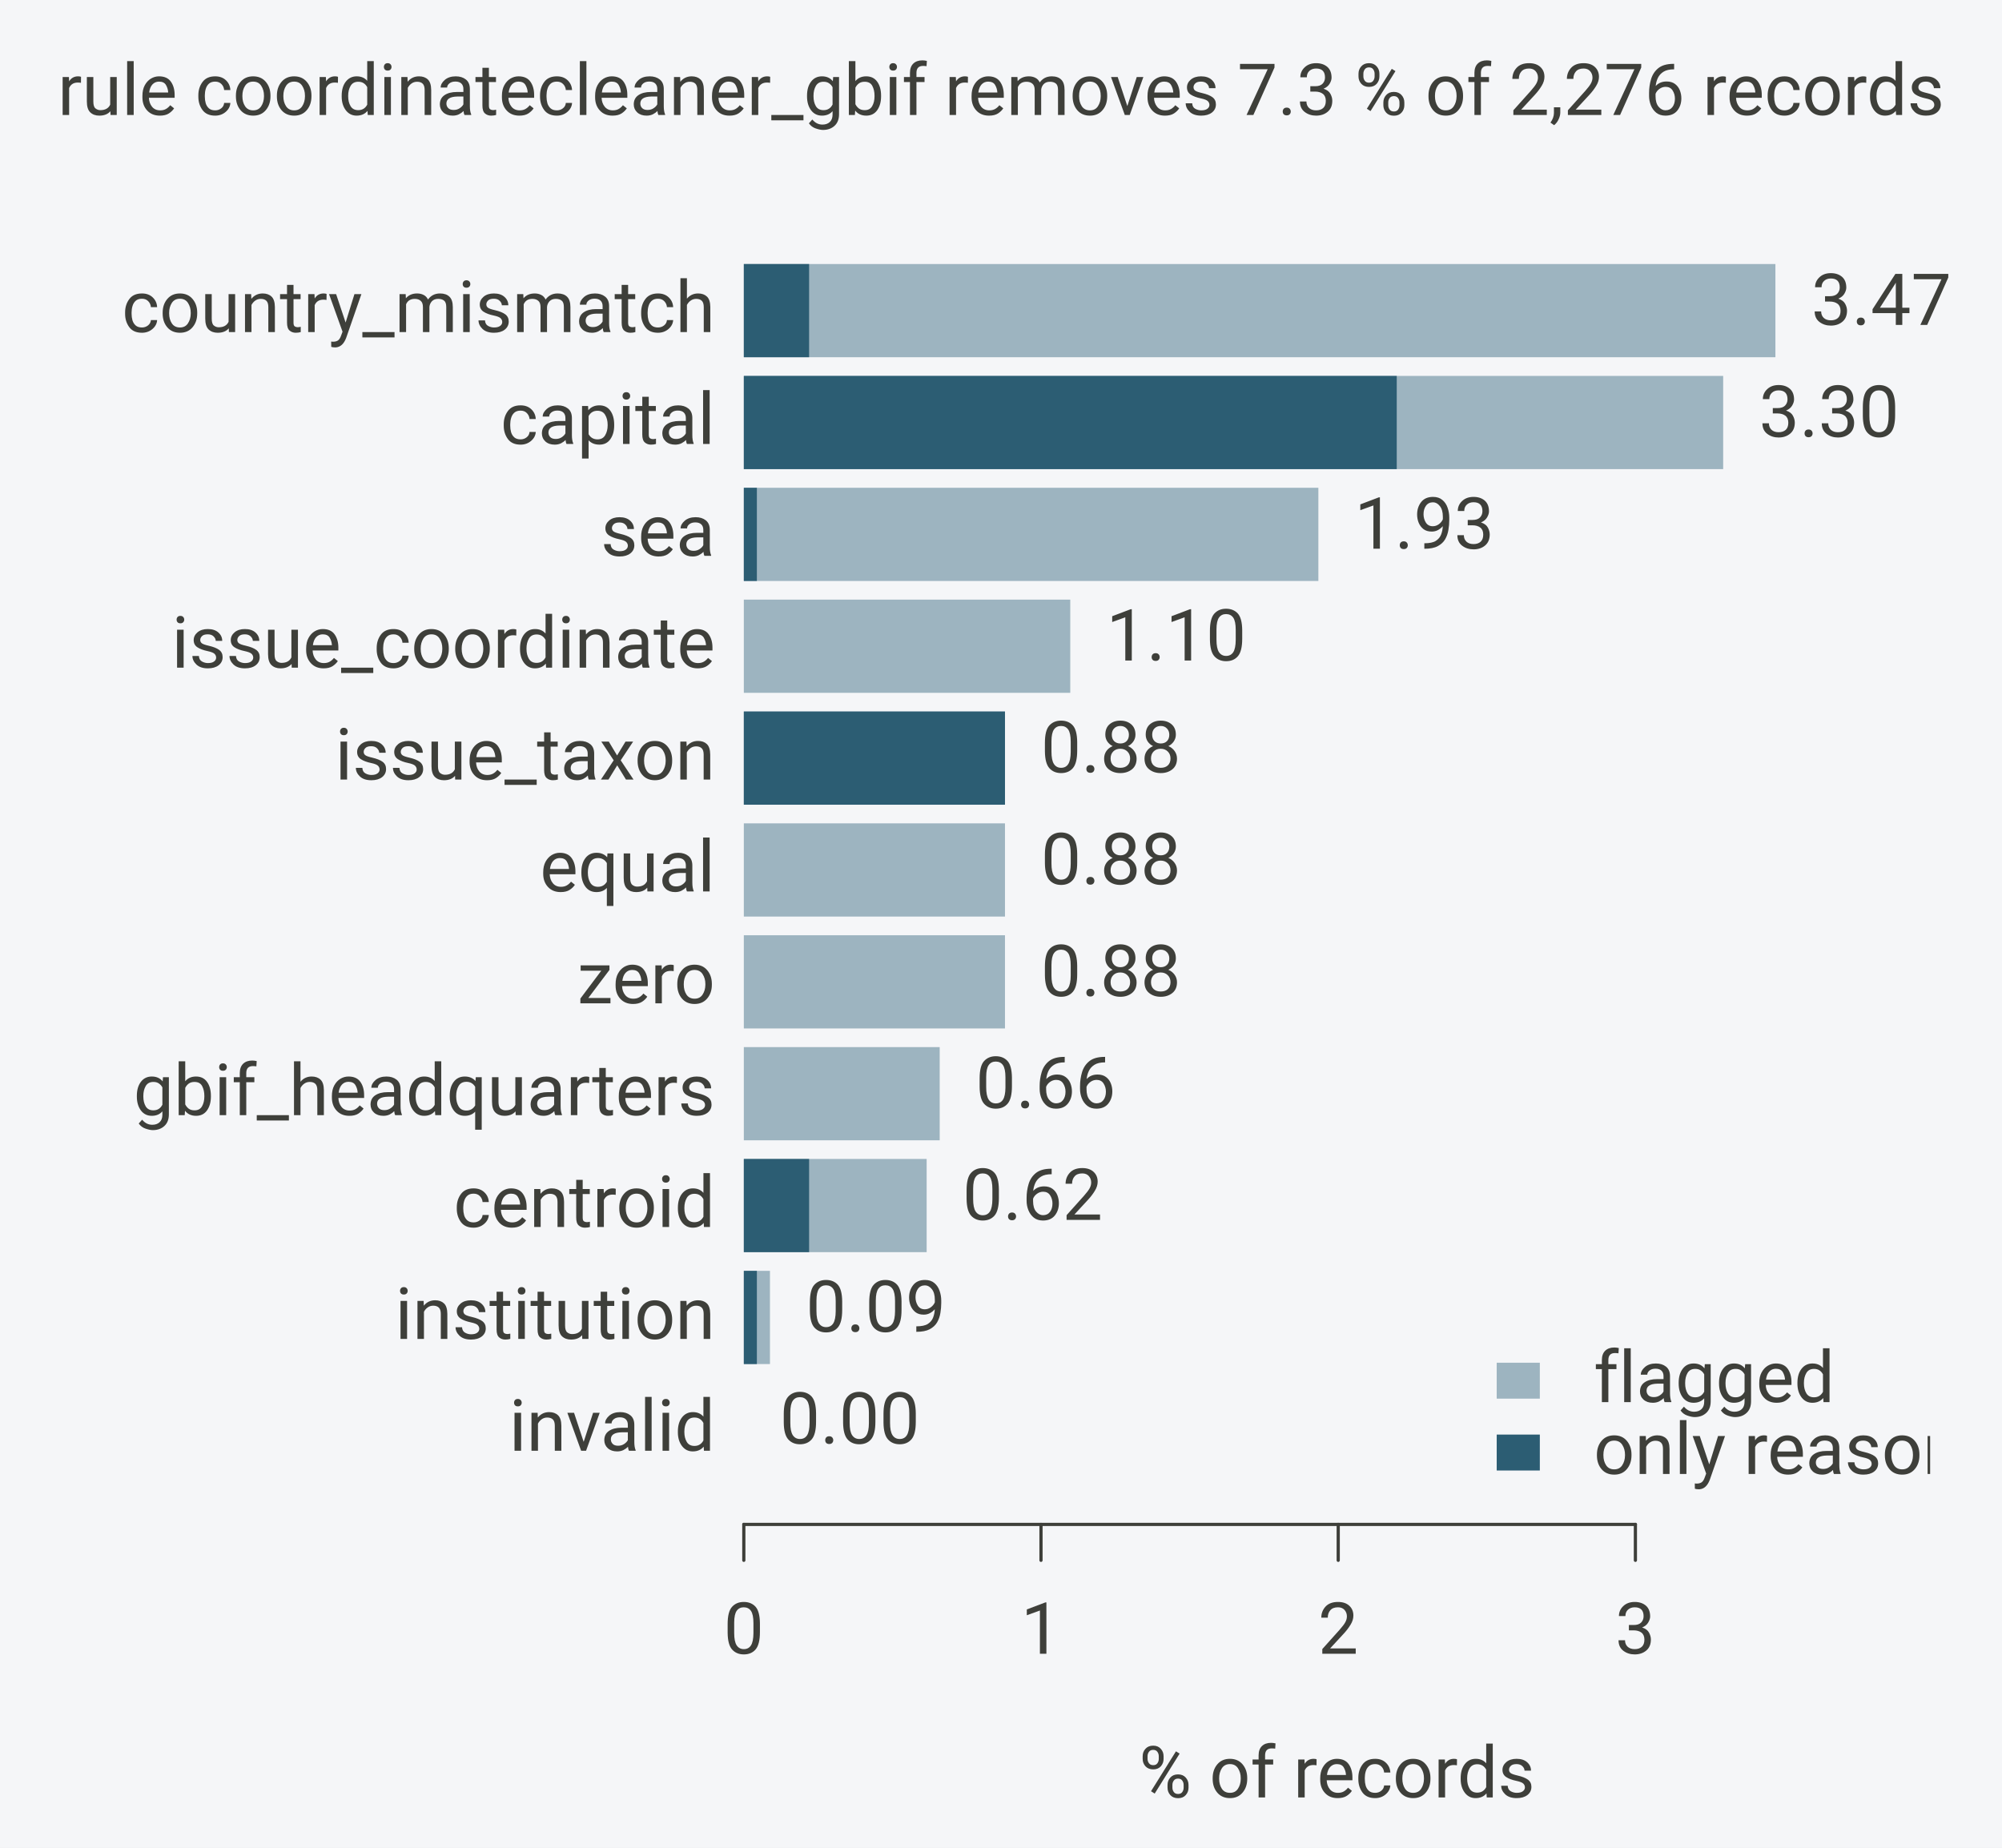
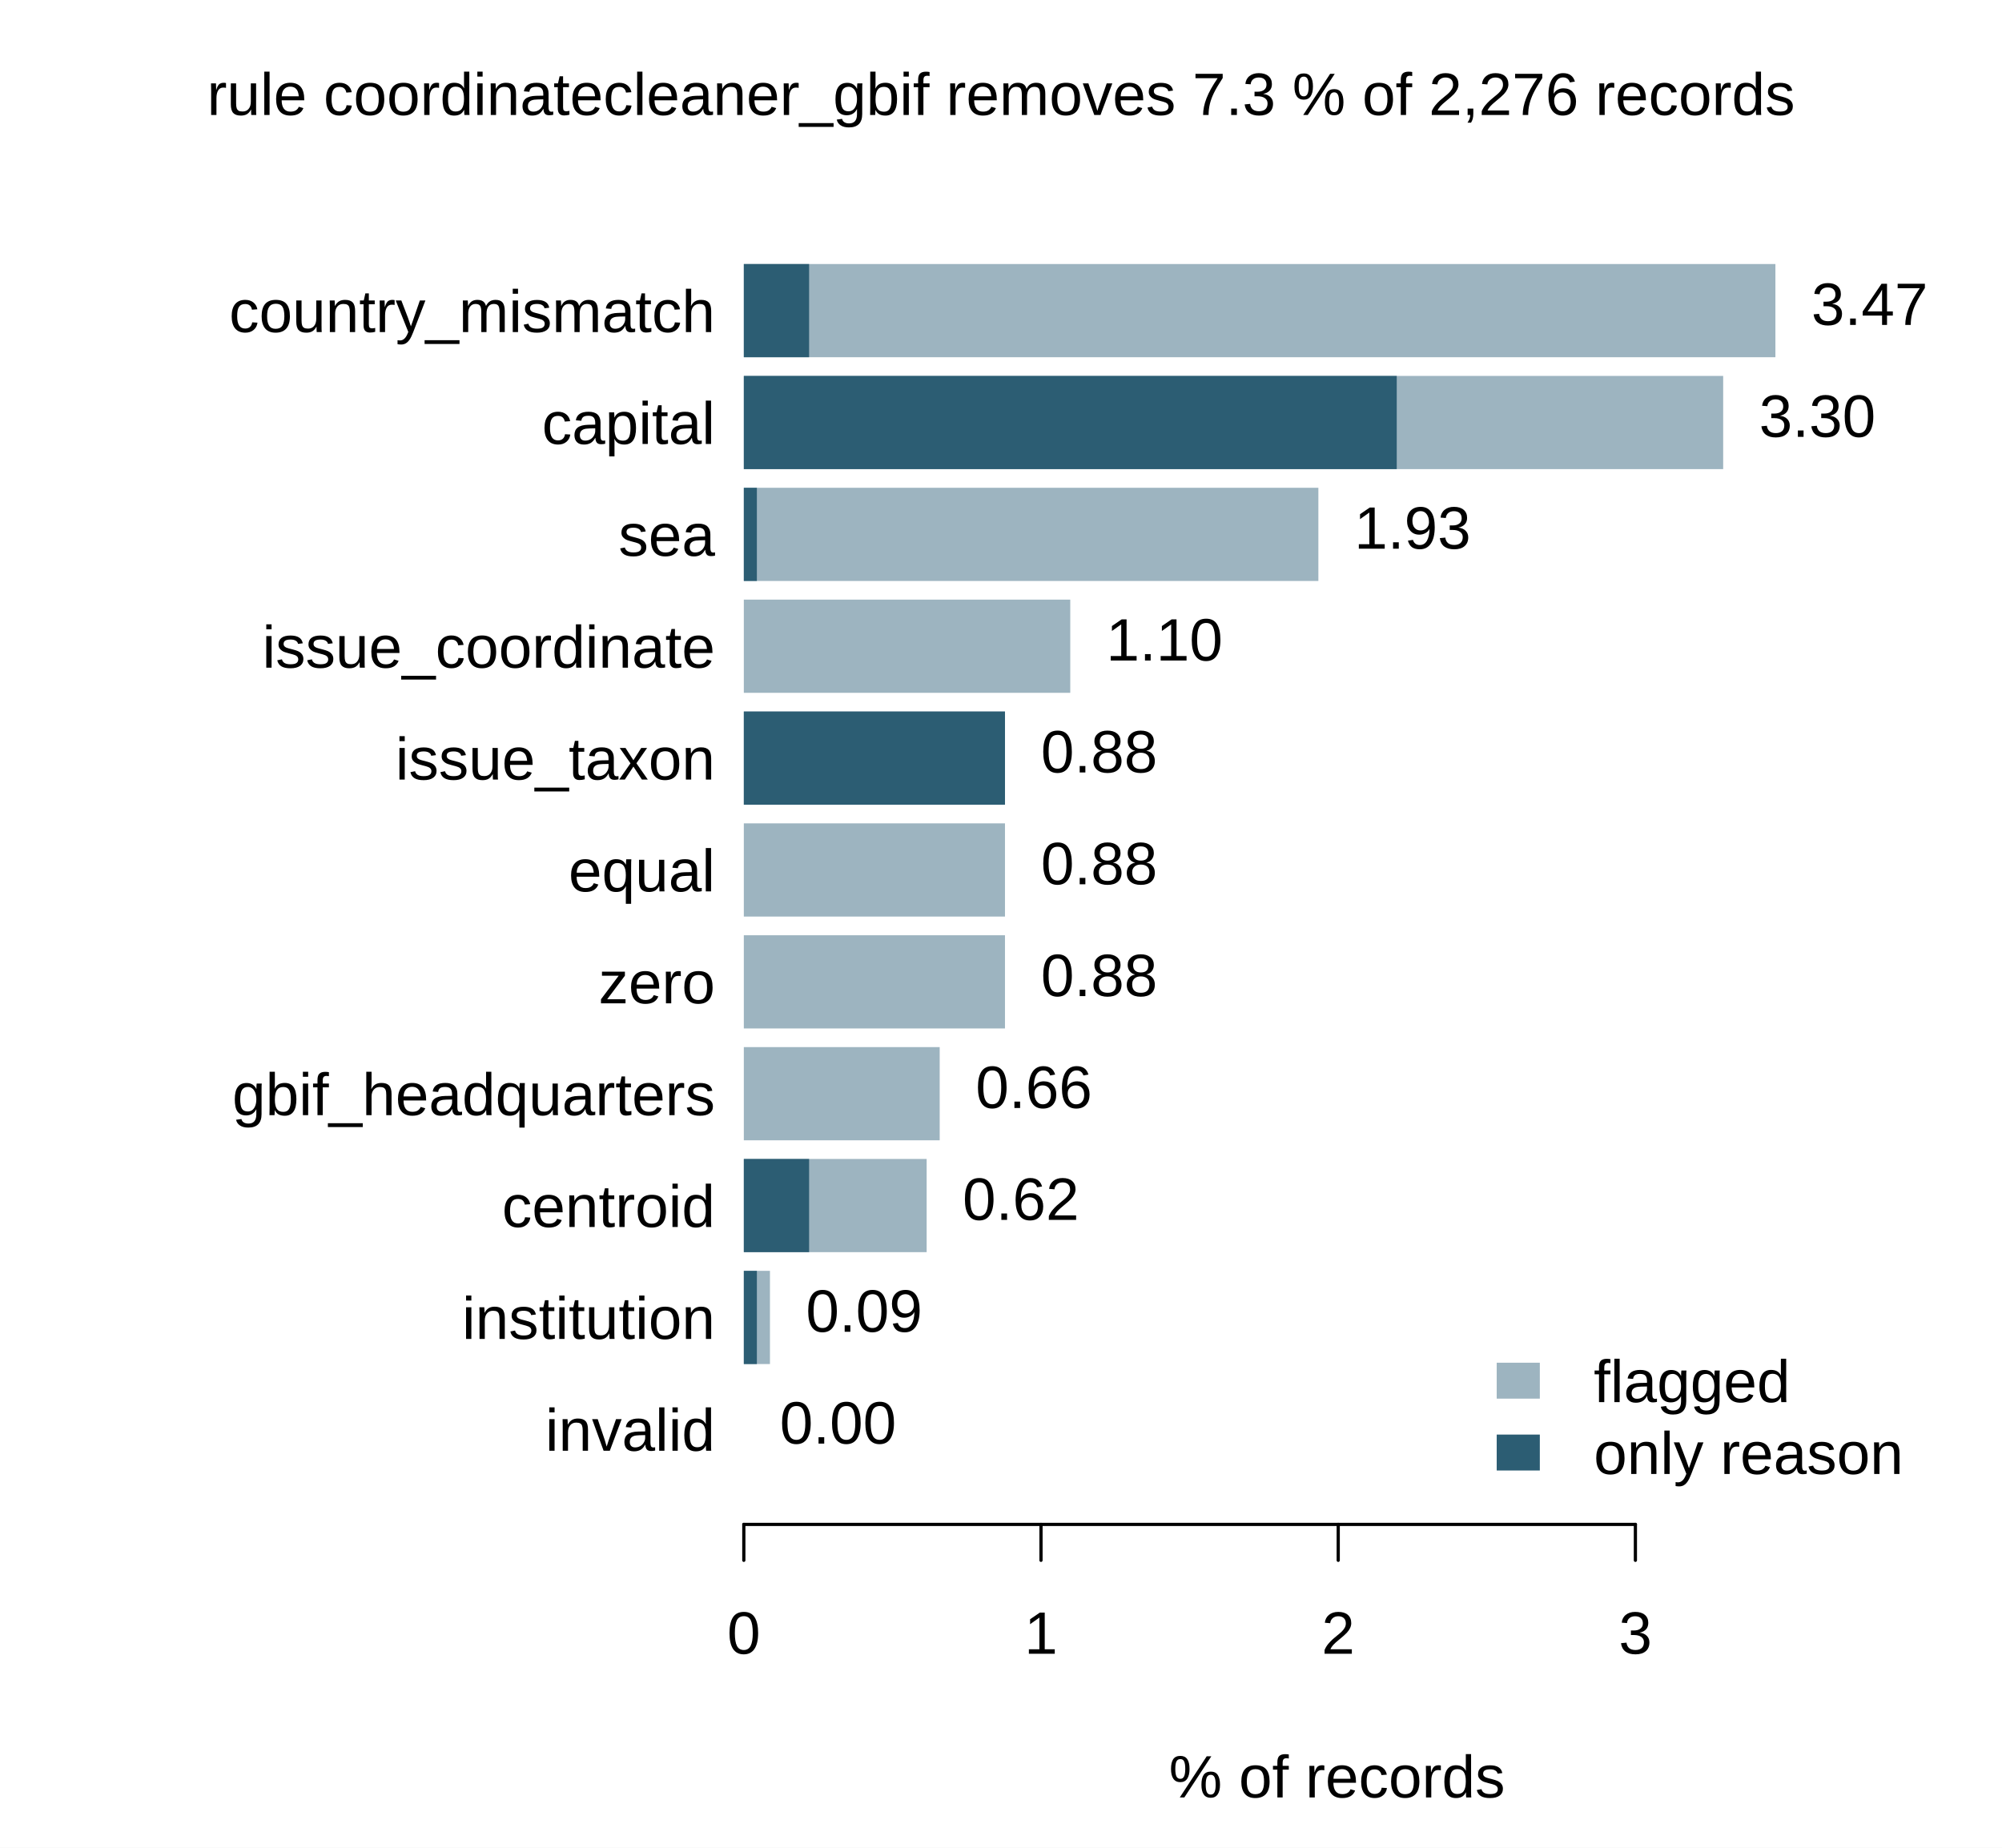
<svg xmlns="http://www.w3.org/2000/svg" width="468.00pt" height="432.00pt" viewBox="0 0 468.00 432.00">
  <g class="svglite">
    <defs>
      <style type="text/css">
-     /* theme-aware-processed */
-     .svglite line, .svglite polyline, .svglite polygon, .svglite path, .svglite circle {
+     .svglite line, .svglite polyline, .svglite polygon, .svglite path, .svglite rect, .svglite circle {
      fill: none;
-       stroke: #3E3F3A;
-       stroke-linecap: round;
-       stroke-linejoin: round;
-       stroke-miterlimit: 10.00;
-     }
-     .svglite &gt; g &gt; rect {
-       fill: none;
-       stroke: #3E3F3A;
+       stroke: #000000;
      stroke-linecap: round;
      stroke-linejoin: round;
      stroke-miterlimit: 10.00;
    }
    .svglite text {
      white-space: pre;
-       fill: #3E3F3A;
    }
    .svglite g.glyphgroup path {
      fill: inherit;
      stroke: none;
    }
  </style>
    </defs>
-     <rect class="svg-bg" width="100%" height="100%" style="stroke: none; fill: #F5F6F8;" />
+     <rect width="100%" height="100%" style="stroke: none; fill: #FFFFFF;" />
    <defs>
      <clipPath id="cpMC4wMHw0NjguMDB8MC4wMHw0MzIuMDA=">
        <rect x="0.00" y="0.00" width="468.00" height="432.00" />
      </clipPath>
    </defs>
    <g clip-path="url(#cpMC4wMHw0NjguMDB8MC4wMHw0MzIuMDA=)">
      <rect x="173.88" y="323.27" width="0.00" height="21.79" style="stroke-width: 0.75; stroke: none; fill: #9DB4C0;" />
      <rect x="173.88" y="297.12" width="6.11" height="21.79" style="stroke-width: 0.75; stroke: none; fill: #9DB4C0;" />
      <rect x="173.88" y="270.96" width="42.74" height="21.79" style="stroke-width: 0.75; stroke: none; fill: #9DB4C0;" />
      <rect x="173.88" y="244.81" width="45.79" height="21.79" style="stroke-width: 0.75; stroke: none; fill: #9DB4C0;" />
      <rect x="173.88" y="218.66" width="61.05" height="21.79" style="stroke-width: 0.75; stroke: none; fill: #9DB4C0;" />
      <rect x="173.88" y="192.50" width="61.05" height="21.79" style="stroke-width: 0.75; stroke: none; fill: #9DB4C0;" />
      <rect x="173.88" y="166.35" width="61.05" height="21.79" style="stroke-width: 0.75; stroke: none; fill: #9DB4C0;" />
      <rect x="173.88" y="140.19" width="76.31" height="21.79" style="stroke-width: 0.75; stroke: none; fill: #9DB4C0;" />
      <rect x="173.88" y="114.04" width="134.31" height="21.79" style="stroke-width: 0.75; stroke: none; fill: #9DB4C0;" />
      <rect x="173.88" y="87.89" width="228.94" height="21.79" style="stroke-width: 0.75; stroke: none; fill: #9DB4C0;" />
      <rect x="173.88" y="61.73" width="241.15" height="21.79" style="stroke-width: 0.75; stroke: none; fill: #9DB4C0;" />
-       <text x="312.54" y="420.24" text-anchor="middle" style="font-size: 1.4em; font-family: &quot;Roboto&quot;, -apple-system, BlinkMacSystemFont, &quot;Segoe UI&quot;, system-ui, sans-serif;">% of records</text>
+       <text x="312.54" y="420.24" text-anchor="middle" style="font-size: 14.00px; font-family: &quot;Arial&quot;;" textLength="78.56px" lengthAdjust="spacingAndGlyphs">% of records</text>
      <line x1="173.88" y1="356.40" x2="382.30" y2="356.40" style="stroke-width: 0.75;" />
      <line x1="173.88" y1="356.40" x2="173.88" y2="364.80" style="stroke-width: 0.75;" />
      <line x1="243.35" y1="356.40" x2="243.35" y2="364.80" style="stroke-width: 0.75;" />
      <line x1="312.83" y1="356.40" x2="312.83" y2="364.80" style="stroke-width: 0.75;" />
      <line x1="382.30" y1="356.40" x2="382.30" y2="364.80" style="stroke-width: 0.75;" />
-       <text x="173.88" y="386.64" text-anchor="middle" style="font-size: 1.4em; font-family: &quot;Roboto&quot;, -apple-system, BlinkMacSystemFont, &quot;Segoe UI&quot;, system-ui, sans-serif;">0</text>
-       <text x="243.35" y="386.64" text-anchor="middle" style="font-size: 1.4em; font-family: &quot;Roboto&quot;, -apple-system, BlinkMacSystemFont, &quot;Segoe UI&quot;, system-ui, sans-serif;">1</text>
-       <text x="312.83" y="386.64" text-anchor="middle" style="font-size: 1.4em; font-family: &quot;Roboto&quot;, -apple-system, BlinkMacSystemFont, &quot;Segoe UI&quot;, system-ui, sans-serif;">2</text>
-       <text x="382.30" y="386.64" text-anchor="middle" style="font-size: 1.4em; font-family: &quot;Roboto&quot;, -apple-system, BlinkMacSystemFont, &quot;Segoe UI&quot;, system-ui, sans-serif;">3</text>
+       <text x="173.88" y="386.64" text-anchor="middle" style="font-size: 14.00px; font-family: &quot;Arial&quot;;" textLength="7.78px" lengthAdjust="spacingAndGlyphs">0</text>
+       <text x="243.35" y="386.64" text-anchor="middle" style="font-size: 14.00px; font-family: &quot;Arial&quot;;" textLength="7.78px" lengthAdjust="spacingAndGlyphs">1</text>
+       <text x="312.83" y="386.64" text-anchor="middle" style="font-size: 14.00px; font-family: &quot;Arial&quot;;" textLength="7.78px" lengthAdjust="spacingAndGlyphs">2</text>
+       <text x="382.30" y="386.64" text-anchor="middle" style="font-size: 14.00px; font-family: &quot;Arial&quot;;" textLength="7.78px" lengthAdjust="spacingAndGlyphs">3</text>
      <rect x="173.88" y="323.27" width="0.00" height="21.79" style="stroke-width: 0.75; stroke: none; fill: #2C5D73;" />
      <rect x="173.88" y="297.12" width="3.05" height="21.79" style="stroke-width: 0.75; stroke: none; fill: #2C5D73;" />
      <rect x="173.88" y="270.96" width="15.26" height="21.79" style="stroke-width: 0.75; stroke: none; fill: #2C5D73;" />
      <rect x="173.88" y="244.81" width="0.00" height="21.79" style="stroke-width: 0.75; stroke: none; fill: #2C5D73;" />
      <rect x="173.88" y="218.66" width="0.00" height="21.79" style="stroke-width: 0.75; stroke: none; fill: #2C5D73;" />
      <rect x="173.88" y="192.50" width="0.00" height="21.79" style="stroke-width: 0.75; stroke: none; fill: #2C5D73;" />
      <rect x="173.88" y="166.35" width="61.05" height="21.79" style="stroke-width: 0.75; stroke: none; fill: #2C5D73;" />
      <rect x="173.88" y="140.19" width="0.00" height="21.79" style="stroke-width: 0.75; stroke: none; fill: #2C5D73;" />
      <rect x="173.88" y="114.04" width="3.05" height="21.79" style="stroke-width: 0.75; stroke: none; fill: #2C5D73;" />
      <rect x="173.88" y="87.89" width="152.63" height="21.79" style="stroke-width: 0.75; stroke: none; fill: #2C5D73;" />
      <rect x="173.88" y="61.73" width="15.26" height="21.79" style="stroke-width: 0.75; stroke: none; fill: #2C5D73;" />
-       <text x="167.16" y="339.18" text-anchor="end" style="font-size: 1.4em; font-family: &quot;Roboto&quot;, -apple-system, BlinkMacSystemFont, &quot;Segoe UI&quot;, system-ui, sans-serif;">invalid</text>
-       <text x="167.16" y="313.03" text-anchor="end" style="font-size: 1.4em; font-family: &quot;Roboto&quot;, -apple-system, BlinkMacSystemFont, &quot;Segoe UI&quot;, system-ui, sans-serif;">institution</text>
-       <text x="167.16" y="286.87" text-anchor="end" style="font-size: 1.4em; font-family: &quot;Roboto&quot;, -apple-system, BlinkMacSystemFont, &quot;Segoe UI&quot;, system-ui, sans-serif;">centroid</text>
-       <text x="167.16" y="260.72" text-anchor="end" style="font-size: 1.4em; font-family: &quot;Roboto&quot;, -apple-system, BlinkMacSystemFont, &quot;Segoe UI&quot;, system-ui, sans-serif;">gbif_headquarters</text>
-       <text x="167.16" y="234.57" text-anchor="end" style="font-size: 1.4em; font-family: &quot;Roboto&quot;, -apple-system, BlinkMacSystemFont, &quot;Segoe UI&quot;, system-ui, sans-serif;">zero</text>
-       <text x="167.16" y="208.41" text-anchor="end" style="font-size: 1.4em; font-family: &quot;Roboto&quot;, -apple-system, BlinkMacSystemFont, &quot;Segoe UI&quot;, system-ui, sans-serif;">equal</text>
-       <text x="167.16" y="182.26" text-anchor="end" style="font-size: 1.4em; font-family: &quot;Roboto&quot;, -apple-system, BlinkMacSystemFont, &quot;Segoe UI&quot;, system-ui, sans-serif;">issue_taxon</text>
-       <text x="167.16" y="156.10" text-anchor="end" style="font-size: 1.4em; font-family: &quot;Roboto&quot;, -apple-system, BlinkMacSystemFont, &quot;Segoe UI&quot;, system-ui, sans-serif;">issue_coordinate</text>
-       <text x="167.16" y="129.95" text-anchor="end" style="font-size: 1.4em; font-family: &quot;Roboto&quot;, -apple-system, BlinkMacSystemFont, &quot;Segoe UI&quot;, system-ui, sans-serif;">sea</text>
-       <text x="167.16" y="103.80" text-anchor="end" style="font-size: 1.4em; font-family: &quot;Roboto&quot;, -apple-system, BlinkMacSystemFont, &quot;Segoe UI&quot;, system-ui, sans-serif;">capital</text>
-       <text x="167.16" y="77.64" text-anchor="end" style="font-size: 1.4em; font-family: &quot;Roboto&quot;, -apple-system, BlinkMacSystemFont, &quot;Segoe UI&quot;, system-ui, sans-serif;">country_mismatch</text>
-       <text x="182.28" y="337.51" style="font-size: 1.4em; font-family: &quot;Roboto&quot;, -apple-system, BlinkMacSystemFont, &quot;Segoe UI&quot;, system-ui, sans-serif;">0.00</text>
-       <text x="188.39" y="311.36" style="font-size: 1.4em; font-family: &quot;Roboto&quot;, -apple-system, BlinkMacSystemFont, &quot;Segoe UI&quot;, system-ui, sans-serif;">0.09</text>
-       <text x="225.02" y="285.20" style="font-size: 1.4em; font-family: &quot;Roboto&quot;, -apple-system, BlinkMacSystemFont, &quot;Segoe UI&quot;, system-ui, sans-serif;">0.62</text>
-       <text x="228.07" y="259.05" style="font-size: 1.4em; font-family: &quot;Roboto&quot;, -apple-system, BlinkMacSystemFont, &quot;Segoe UI&quot;, system-ui, sans-serif;">0.66</text>
-       <text x="243.33" y="232.89" style="font-size: 1.4em; font-family: &quot;Roboto&quot;, -apple-system, BlinkMacSystemFont, &quot;Segoe UI&quot;, system-ui, sans-serif;">0.88</text>
-       <text x="243.33" y="206.74" style="font-size: 1.4em; font-family: &quot;Roboto&quot;, -apple-system, BlinkMacSystemFont, &quot;Segoe UI&quot;, system-ui, sans-serif;">0.88</text>
-       <text x="243.33" y="180.59" style="font-size: 1.4em; font-family: &quot;Roboto&quot;, -apple-system, BlinkMacSystemFont, &quot;Segoe UI&quot;, system-ui, sans-serif;">0.88</text>
-       <text x="258.59" y="154.43" style="font-size: 1.4em; font-family: &quot;Roboto&quot;, -apple-system, BlinkMacSystemFont, &quot;Segoe UI&quot;, system-ui, sans-serif;">1.10</text>
-       <text x="316.59" y="128.28" style="font-size: 1.4em; font-family: &quot;Roboto&quot;, -apple-system, BlinkMacSystemFont, &quot;Segoe UI&quot;, system-ui, sans-serif;">1.93</text>
-       <text x="411.22" y="102.13" style="font-size: 1.4em; font-family: &quot;Roboto&quot;, -apple-system, BlinkMacSystemFont, &quot;Segoe UI&quot;, system-ui, sans-serif;">3.30</text>
-       <text x="423.43" y="75.97" style="font-size: 1.4em; font-family: &quot;Roboto&quot;, -apple-system, BlinkMacSystemFont, &quot;Segoe UI&quot;, system-ui, sans-serif;">3.47</text>
-       <text x="234.00" y="26.88" text-anchor="middle" style="font-size: 1.4em; font-family: &quot;Roboto&quot;, -apple-system, BlinkMacSystemFont, &quot;Segoe UI&quot;, system-ui, sans-serif;">rule coordinatecleaner_gbif removes 7.3 % of 2,276 records</text>
+       <text x="167.16" y="339.18" text-anchor="end" style="font-size: 14.00px; font-family: &quot;Arial&quot;;" textLength="39.67px" lengthAdjust="spacingAndGlyphs">invalid</text>
+       <text x="167.16" y="313.03" text-anchor="end" style="font-size: 14.00px; font-family: &quot;Arial&quot;;" textLength="59.12px" lengthAdjust="spacingAndGlyphs">institution</text>
+       <text x="167.16" y="286.87" text-anchor="end" style="font-size: 14.00px; font-family: &quot;Arial&quot;;" textLength="49.78px" lengthAdjust="spacingAndGlyphs">centroid</text>
+       <text x="167.16" y="260.72" text-anchor="end" style="font-size: 14.00px; font-family: &quot;Arial&quot;;" textLength="112.80px" lengthAdjust="spacingAndGlyphs">gbif_headquarters</text>
+       <text x="167.16" y="234.57" text-anchor="end" style="font-size: 14.00px; font-family: &quot;Arial&quot;;" textLength="27.22px" lengthAdjust="spacingAndGlyphs">zero</text>
+       <text x="167.16" y="208.41" text-anchor="end" style="font-size: 14.00px; font-family: &quot;Arial&quot;;" textLength="34.23px" lengthAdjust="spacingAndGlyphs">equal</text>
+       <text x="167.16" y="182.26" text-anchor="end" style="font-size: 14.00px; font-family: &quot;Arial&quot;;" textLength="74.69px" lengthAdjust="spacingAndGlyphs">issue_taxon</text>
+       <text x="167.16" y="156.10" text-anchor="end" style="font-size: 14.00px; font-family: &quot;Arial&quot;;" textLength="105.80px" lengthAdjust="spacingAndGlyphs">issue_coordinate</text>
+       <text x="167.16" y="129.95" text-anchor="end" style="font-size: 14.00px; font-family: &quot;Arial&quot;;" textLength="22.56px" lengthAdjust="spacingAndGlyphs">sea</text>
+       <text x="167.16" y="103.80" text-anchor="end" style="font-size: 14.00px; font-family: &quot;Arial&quot;;" textLength="40.45px" lengthAdjust="spacingAndGlyphs">capital</text>
+       <text x="167.16" y="77.64" text-anchor="end" style="font-size: 14.00px; font-family: &quot;Arial&quot;;" textLength="113.55px" lengthAdjust="spacingAndGlyphs">country_mismatch</text>
+       <text x="182.28" y="337.51" style="font-size: 14.00px; font-family: &quot;Arial&quot;;" textLength="27.23px" lengthAdjust="spacingAndGlyphs">0.00</text>
+       <text x="188.39" y="311.36" style="font-size: 14.00px; font-family: &quot;Arial&quot;;" textLength="27.23px" lengthAdjust="spacingAndGlyphs">0.09</text>
+       <text x="225.02" y="285.20" style="font-size: 14.00px; font-family: &quot;Arial&quot;;" textLength="27.23px" lengthAdjust="spacingAndGlyphs">0.62</text>
+       <text x="228.07" y="259.05" style="font-size: 14.00px; font-family: &quot;Arial&quot;;" textLength="27.23px" lengthAdjust="spacingAndGlyphs">0.66</text>
+       <text x="243.33" y="232.89" style="font-size: 14.00px; font-family: &quot;Arial&quot;;" textLength="27.23px" lengthAdjust="spacingAndGlyphs">0.88</text>
+       <text x="243.33" y="206.74" style="font-size: 14.00px; font-family: &quot;Arial&quot;;" textLength="27.23px" lengthAdjust="spacingAndGlyphs">0.88</text>
+       <text x="243.33" y="180.59" style="font-size: 14.00px; font-family: &quot;Arial&quot;;" textLength="27.23px" lengthAdjust="spacingAndGlyphs">0.88</text>
+       <text x="258.59" y="154.43" style="font-size: 14.00px; font-family: &quot;Arial&quot;;" textLength="27.23px" lengthAdjust="spacingAndGlyphs">1.10</text>
+       <text x="316.59" y="128.28" style="font-size: 14.00px; font-family: &quot;Arial&quot;;" textLength="27.23px" lengthAdjust="spacingAndGlyphs">1.93</text>
+       <text x="411.22" y="102.13" style="font-size: 14.00px; font-family: &quot;Arial&quot;;" textLength="27.23px" lengthAdjust="spacingAndGlyphs">3.30</text>
+       <text x="423.43" y="75.97" style="font-size: 14.00px; font-family: &quot;Arial&quot;;" textLength="27.23px" lengthAdjust="spacingAndGlyphs">3.47</text>
+       <text x="234.00" y="26.88" text-anchor="middle" style="font-size: 14.00px; font-family: &quot;Arial&quot;;" textLength="371.05px" lengthAdjust="spacingAndGlyphs">rule coordinatecleaner_gbif removes 7.3 % of 2,276 records</text>
    </g>
    <defs>
      <clipPath id="cpMTczLjg4fDQ1MS4yMHw1MC40MHwzNTYuNDA=">
        <rect x="173.88" y="50.40" width="277.32" height="306.00" />
      </clipPath>
    </defs>
    <g clip-path="url(#cpMTczLjg4fDQ1MS4yMHw1MC40MHwzNTYuNDA=)">
      <rect x="349.88" y="318.60" width="10.08" height="8.40" style="stroke-width: 0.75; stroke: none; fill: #9DB4C0;" />
      <rect x="349.88" y="335.40" width="10.08" height="8.40" style="stroke-width: 0.75; stroke: none; fill: #2C5D73;" />
-       <text x="372.56" y="327.81" style="font-size: 1.4em; font-family: &quot;Roboto&quot;, -apple-system, BlinkMacSystemFont, &quot;Segoe UI&quot;, system-ui, sans-serif;">flagged</text>
-       <text x="372.56" y="344.61" style="font-size: 1.4em; font-family: &quot;Roboto&quot;, -apple-system, BlinkMacSystemFont, &quot;Segoe UI&quot;, system-ui, sans-serif;">only reason</text>
+       <text x="372.56" y="327.81" style="font-size: 14.00px; font-family: &quot;Arial&quot;;" textLength="45.91px" lengthAdjust="spacingAndGlyphs">flagged</text>
+       <text x="372.56" y="344.61" style="font-size: 14.00px; font-family: &quot;Arial&quot;;" textLength="72.34px" lengthAdjust="spacingAndGlyphs">only reason</text>
    </g>
  </g>
</svg>
